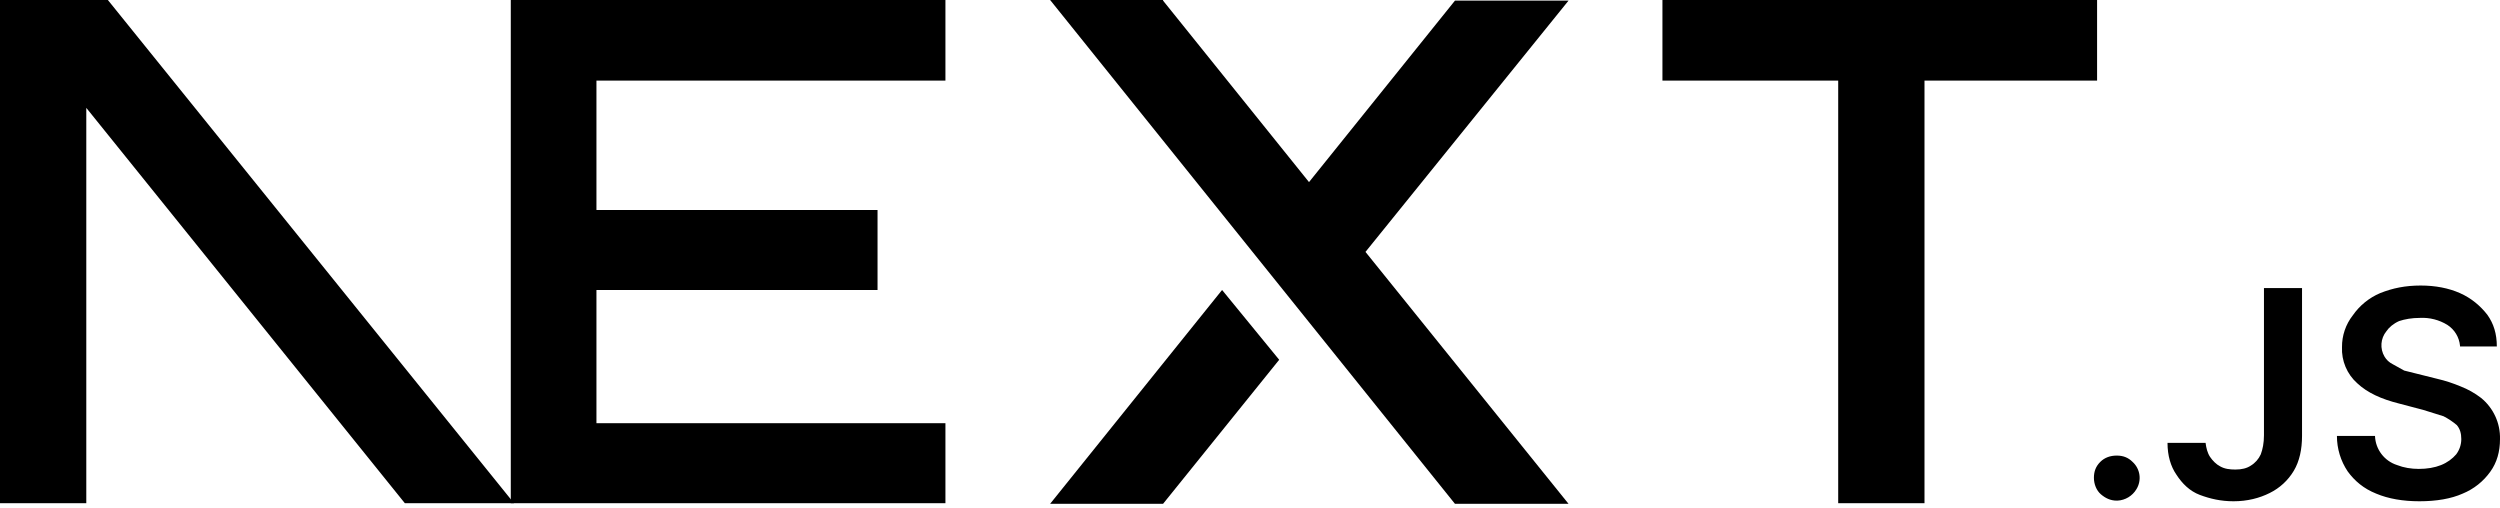
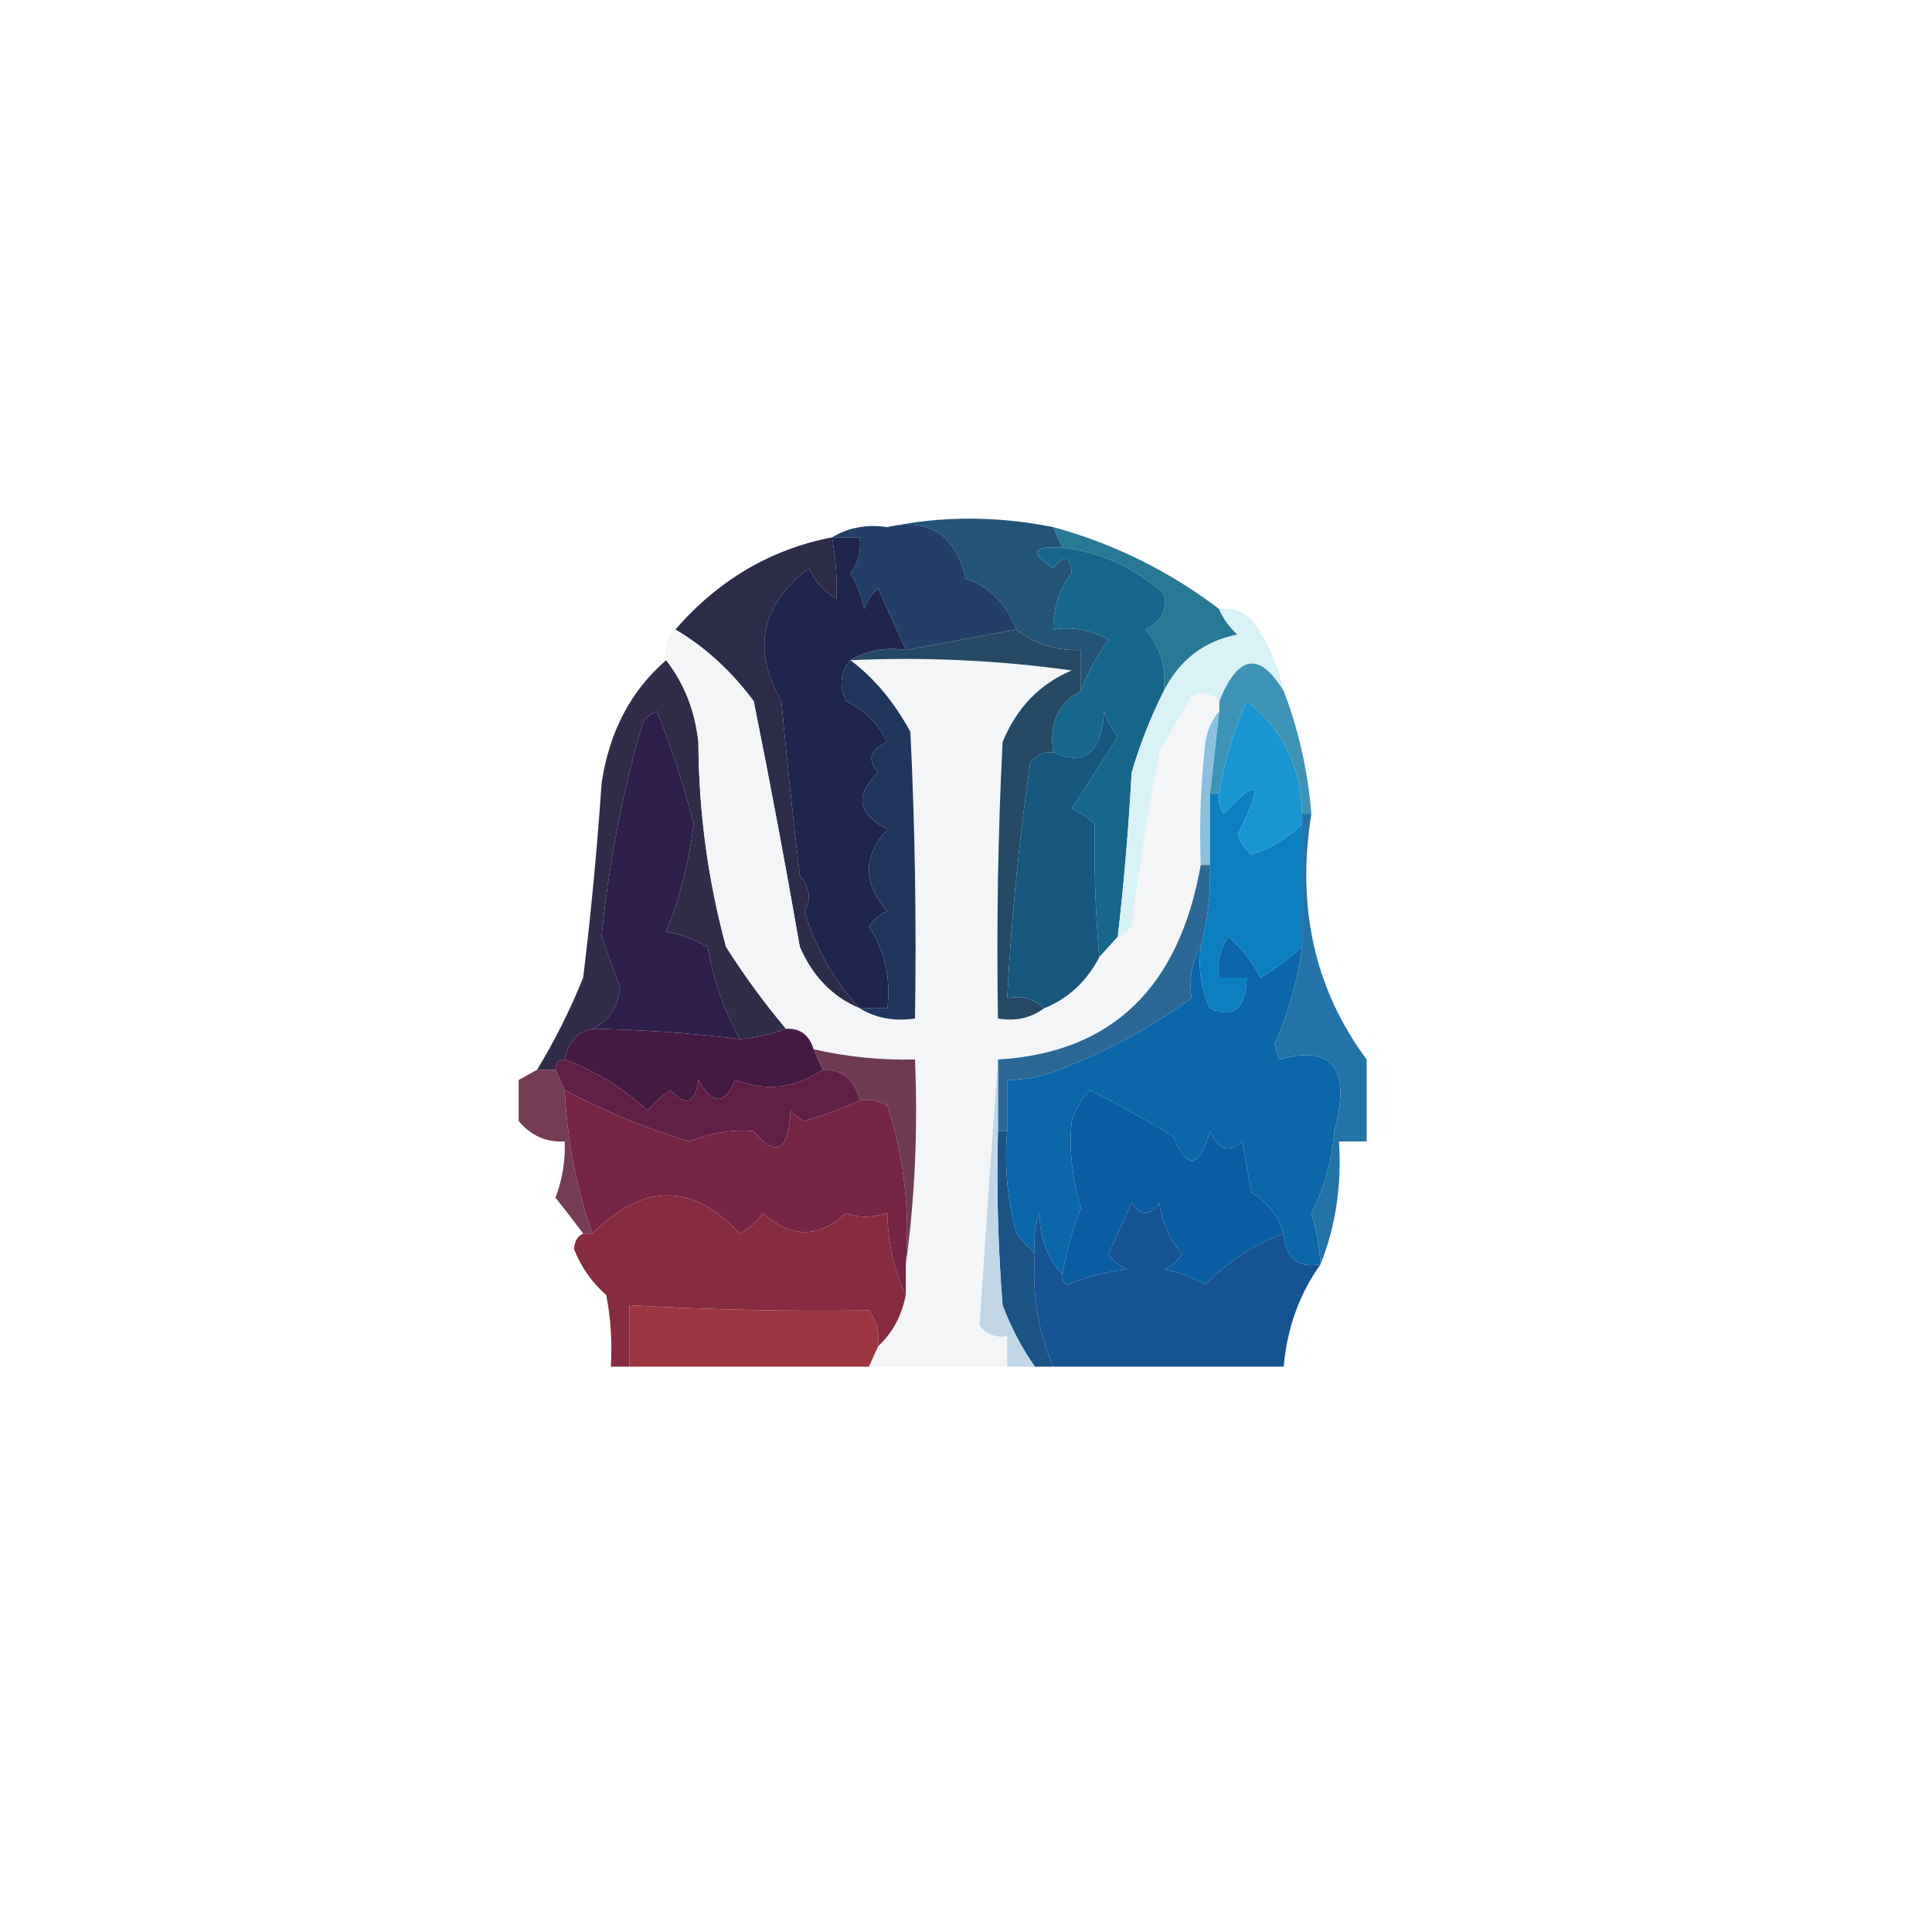
- <svg xmlns="http://www.w3.org/2000/svg" fill="none" viewBox="0 0 394 80">
-   <path fill="#000" d="M262 0h68.5v12.7h-27.2v66.6h-13.6V12.7H262V0ZM149 0v12.7H94v20.4h44.3v12.6H94v21h55v12.6H80.5V0h68.7zm34.3 0h-17.8l63.8 79.4h17.9l-32-39.7 32-39.6h-17.9l-23 28.6-23-28.6zm18.3 56.7-9-11-27.1 33.7h17.8l18.3-22.7z" />
-   <path fill="#000" d="M81 79.3 17 0H0v79.3h13.6V17l50.2 62.3H81Zm252.6-.4c-1 0-1.8-.4-2.5-1s-1.1-1.6-1.1-2.6.3-1.8 1-2.5 1.6-1 2.6-1 1.8.3 2.5 1a3.4 3.4 0 0 1 .6 4.3 3.7 3.7 0 0 1-3 1.8zm23.2-33.5h6v23.3c0 2.1-.4 4-1.3 5.5a9.1 9.1 0 0 1-3.8 3.5c-1.6.8-3.5 1.3-5.7 1.3-2 0-3.7-.4-5.3-1s-2.8-1.8-3.7-3.2c-.9-1.3-1.4-3-1.4-5h6c.1.8.3 1.6.7 2.2s1 1.2 1.6 1.5c.7.4 1.5.5 2.4.5 1 0 1.8-.2 2.4-.6a4 4 0 0 0 1.6-1.8c.3-.8.5-1.8.5-3V45.5zm30.9 9.1a4.4 4.4 0 0 0-2-3.3 7.5 7.5 0 0 0-4.3-1.1c-1.3 0-2.4.2-3.3.5-.9.4-1.6 1-2 1.6a3.5 3.5 0 0 0-.3 4c.3.5.7.9 1.3 1.2l1.8 1 2 .5 3.2.8c1.3.3 2.5.7 3.7 1.2a13 13 0 0 1 3.2 1.8 8.1 8.1 0 0 1 3 6.5c0 2-.5 3.7-1.5 5.1a10 10 0 0 1-4.4 3.5c-1.8.8-4.1 1.2-6.8 1.2-2.6 0-4.9-.4-6.8-1.2-2-.8-3.4-2-4.5-3.5a10 10 0 0 1-1.7-5.6h6a5 5 0 0 0 3.5 4.6c1 .4 2.2.6 3.4.6 1.3 0 2.5-.2 3.5-.6 1-.4 1.8-1 2.4-1.7a4 4 0 0 0 .8-2.4c0-.9-.2-1.6-.7-2.2a11 11 0 0 0-2.1-1.4l-3.2-1-3.8-1c-2.8-.7-5-1.7-6.6-3.2a7.2 7.2 0 0 1-2.4-5.7 8 8 0 0 1 1.7-5 10 10 0 0 1 4.3-3.5c2-.8 4-1.2 6.4-1.2 2.3 0 4.4.4 6.2 1.2 1.8.8 3.2 2 4.3 3.4 1 1.4 1.5 3 1.5 5h-5.8z" />
+ <svg xmlns="http://www.w3.org/2000/svg" version="1.1" width="745px" height="745px" style="shape-rendering:geometricPrecision; text-rendering:geometricPrecision; image-rendering:optimizeQuality; fill-rule:evenodd; clip-rule:evenodd" id="svg64">
+   <defs id="defs64" />
+   <g id="g2" transform="matrix(3.554348,0,0,3.948052,201.7772,189.4416)" style="clip-rule:evenodd;fill-rule:evenodd;image-rendering:optimizeQuality;shape-rendering:geometricPrecision;text-rendering:geometricPrecision">
+     <path style="opacity:1" fill="#245378" d="m 39.5,3.5 c 5.844,-1.101 11.844,-1.101 18,0 0.333,0.667 0.667,1.333 1,2 -3.297,-0.171 -3.631,0.495 -1,2 1.187,-1.394 1.853,-1.227 2,0.5 -1.356,1.567 -2.023,3.4 -2,5.5 2.104,-0.299 4.104,0.034 6,1 -1.293,1.603 -2.293,3.269 -3,5 0,-1.333 0,-2.667 0,-4 -2.652,0.09 -4.986,-0.576 -7,-2 C 52.48,11.032 50.646,9.365 48,8.5 46.895,4.246 44.062,2.58 39.5,3.5 Z" id="path2" />
+   </g>
+   <g id="g3" transform="matrix(3.554348,0,0,3.948052,201.7772,189.4416)" style="clip-rule:evenodd;fill-rule:evenodd;image-rendering:optimizeQuality;shape-rendering:geometricPrecision;text-rendering:geometricPrecision">
+     <path style="opacity:1" fill="#233f68" d="m 33.5,4.5 c 1.765,-0.961 3.765,-1.295 6,-1 4.561,-0.92 7.395,0.746 8.5,5 2.646,0.865 4.479,2.532 5.5,5 -4,0.667 -8,1.333 -12,2 -0.991,-1.982 -1.991,-3.982 -3,-6 -0.692,0.525 -1.192,1.192 -1.5,2 -0.309,-1.266 -0.809,-2.433 -1.5,-3.5 0.837,-1.011 1.17,-2.178 1,-3.5 -1,0 -2,0 -3,0 z" id="path3" />
+   </g>
+   <g id="g4" transform="matrix(3.554348,0,0,3.948052,201.7772,189.4416)" style="clip-rule:evenodd;fill-rule:evenodd;image-rendering:optimizeQuality;shape-rendering:geometricPrecision;text-rendering:geometricPrecision">
+     <path style="opacity:1" fill="#2d2d4a" d="m 33.5,4.5 c 0.398,2.04 0.564,4.04 0.5,6 -1.333,-0.667 -2.333,-1.667 -3,-3 -5.215,3.594 -6.215,7.928 -3,13 0.594,5.675 1.26,11.342 2,17 1.113,1.26 1.28,2.427 0.5,3.5 1.231,3.649 3.231,6.816 6,9.5 -2.928,-1.091 -5.095,-3.091 -6.5,-6 -1.556,-8.052 -3.223,-16.052 -5,-24 -2.439,-2.951 -5.272,-5.284 -8.5,-7 4.691,-4.846 10.358,-7.846 17,-9 z" id="path4" />
+   </g>
+   <g id="g5" transform="matrix(3.554348,0,0,3.948052,201.7772,189.4416)" style="clip-rule:evenodd;fill-rule:evenodd;image-rendering:optimizeQuality;shape-rendering:geometricPrecision;text-rendering:geometricPrecision">
+     <path style="opacity:1" fill="#287996" d="m 57.5,3.5 c 6.527,1.599 12.527,4.266 18,8 0.453,0.958 1.119,1.792 2,2.5 -3.609,0.625 -6.276,2.458 -8,5.5 0.271,-2.321 -0.396,-4.321 -2,-6 1.776,-0.815 2.443,-1.982 2,-3.5 -3.195,-2.554 -6.862,-4.054 -11,-4.5 -0.333,-0.667 -0.667,-1.333 -1,-2 z" id="path5" />
+   </g>
+   <g id="g6" transform="matrix(3.554348,0,0,3.948052,201.7772,189.4416)" style="clip-rule:evenodd;fill-rule:evenodd;image-rendering:optimizeQuality;shape-rendering:geometricPrecision;text-rendering:geometricPrecision">
+     <path style="opacity:1" fill="#16678b" d="m 58.5,5.5 c 4.138,0.446 7.805,1.946 11,4.5 0.443,1.518 -0.224,2.685 -2,3.5 1.605,1.679 2.271,3.679 2,6 -1.427,2.524 -2.594,5.19 -3.5,8 -0.323,5.366 -0.823,10.699 -1.5,16 -0.667,0.667 -1.333,1.333 -2,2 -0.424,-4.269 -0.591,-8.602 -0.5,-13 -0.75,-0.626 -1.584,-1.126 -2.5,-1.5 1.667,-2.333 3.333,-4.667 5,-7 -0.626,-0.75 -1.126,-1.584 -1.5,-2.5 -0.22,4.033 -2.054,5.366 -5.5,4 -0.472,-2.858 0.528,-4.858 3,-6 0.707,-1.731 1.707,-3.397 3,-5 -1.896,-0.966 -3.896,-1.299 -6,-1 -0.023,-2.1 0.644,-3.933 2,-5.5 -0.146,-1.727 -0.813,-1.894 -2,-0.5 -2.631,-1.505 -2.297,-2.171 1,-2 z" id="path6" />
+   </g>
+   <g id="g7" transform="matrix(3.554348,0,0,3.948052,201.7772,189.4416)" style="clip-rule:evenodd;fill-rule:evenodd;image-rendering:optimizeQuality;shape-rendering:geometricPrecision;text-rendering:geometricPrecision">
+     <path style="opacity:1" fill="#1f254d" d="m 33.5,4.5 c 1,0 2,0 3,0 0.17,1.322 -0.163,2.489 -1,3.5 0.691,1.067 1.19,2.234 1.5,3.5 0.308,-0.808 0.808,-1.475 1.5,-2 1.009,2.018 2.009,4.018 3,6 -2.235,-0.295 -4.235,0.039 -6,1 -1.098,1.101 -1.265,2.434 -0.5,4 1.972,0.805 3.472,2.139 4.5,4 -1.885,0.697 -2.218,1.697 -1,3 -2.574,2.193 -2.241,4.027 1,5.5 -2.667,2.667 -2.667,5.333 0,8 -0.808,0.308 -1.475,0.808 -2,1.5 1.723,2.368 2.39,5.034 2,8 -1,0 -2,0 -3,0 -2.769,-2.684 -4.769,-5.851 -6,-9.5 0.78,-1.073 0.613,-2.24 -0.5,-3.5 -0.74,-5.658 -1.407,-11.325 -2,-17 -3.215,-5.072 -2.215,-9.406 3,-13 0.667,1.333 1.667,2.333 3,3 0.064,-1.96 -0.102,-3.96 -0.5,-6 z" id="path7" />
+   </g>
+   <g id="g8" transform="matrix(3.554348,0,0,3.948052,201.7772,189.4416)" style="clip-rule:evenodd;fill-rule:evenodd;image-rendering:optimizeQuality;shape-rendering:geometricPrecision;text-rendering:geometricPrecision">
+     <path style="opacity:1" fill="#3e94b6" d="m 82.5,19.5 c 1.623,3.827 2.623,7.827 3,12 -0.333,0 -0.667,0 -1,0 -0.17,-4.675 -2.17,-8.341 -6,-11 -1.453,2.925 -2.453,5.925 -3,9 -0.333,0 -0.667,0 -1,0 0.333,-2.667 0.667,-5.333 1,-8 0,-0.333 0,-0.667 0,-1 2.04,-4.564 4.373,-4.898 7,-1 z" id="path8" />
+   </g>
+   <g id="g9" transform="matrix(3.554348,0,0,3.948052,201.7772,189.4416)" style="clip-rule:evenodd;fill-rule:evenodd;image-rendering:optimizeQuality;shape-rendering:geometricPrecision;text-rendering:geometricPrecision">
+     <path style="opacity:1" fill="#312c48" d="m 15.5,16.5 c 1.965,2.268 3.132,4.935 3.5,8 0.037,6.827 1.037,13.494 3,20 2.001,2.831 4.167,5.497 6.5,8 -1.65,0.548 -3.317,0.881 -5,1 -1.696,-2.736 -2.862,-5.736 -3.5,-9 -1.399,-0.727 -2.899,-1.227 -4.5,-1.5 1.396,-2.982 2.396,-6.482 3,-10.5 -1.087,-3.804 -2.421,-7.471 -4,-11 -0.586,0.209 -1.086,0.543 -1.5,1 -2.228,6.849 -3.728,13.849 -4.5,21 0.667,1.667 1.333,3.333 2,5 -0.254,1.917 -1.254,3.251 -3,4 -1.644,0.31 -2.644,1.31 -3,3 -0.667,0 -1,0.333 -1,1 -0.667,0 -1.333,0 -2,0 1.92,-2.839 3.587,-5.839 5,-9 0.839,-6.175 1.506,-12.508 2,-19 0.833,-5.015 3.166,-9.015 7,-12 z" id="path9" />
+   </g>
+   <g id="g10" transform="matrix(3.554348,0,0,3.948052,201.7772,189.4416)" style="clip-rule:evenodd;fill-rule:evenodd;image-rendering:optimizeQuality;shape-rendering:geometricPrecision;text-rendering:geometricPrecision">
+     <path style="opacity:1" fill="#d8f2f5" d="m 75.5,11.5 c 1.322,-0.17 2.489,0.163 3.5,1 1.705,2.077 2.872,4.41 3.5,7 -2.627,-3.898 -4.96,-3.564 -7,1 -0.923,-0.803 -1.923,-0.97 -3,-0.5 -1.167,1.833 -2.333,3.667 -3.5,5.5 -1.16,5.639 -2.16,11.306 -3,17 -0.383,0.556 -0.883,0.889 -1.5,1 0.677,-5.301 1.177,-10.634 1.5,-16 0.906,-2.81 2.073,-5.476 3.5,-8 1.724,-3.042 4.391,-4.875 8,-5.5 -0.88,-0.708 -1.547,-1.542 -2,-2.5 z" id="path10" />
+   </g>
+   <g id="g11" transform="matrix(3.554348,0,0,3.948052,201.7772,189.4416)" style="clip-rule:evenodd;fill-rule:evenodd;image-rendering:optimizeQuality;shape-rendering:geometricPrecision;text-rendering:geometricPrecision">
+     <path style="opacity:1" fill="#f3f5f7" d="m 16.5,13.5 c 3.228,1.716 6.061,4.049 8.5,7 1.777,7.948 3.444,15.948 5,24 1.405,2.909 3.572,4.909 6.5,6 1.765,0.961 3.765,1.295 6,1 0.167,-9.339 -2e-4,-18.673 -0.5,-28 -1.752,-2.912 -3.918,-5.245 -6.5,-7 8.028,-0.331 16.028,0.002 24,1 -3.472,1.315 -5.972,3.648 -7.5,7 -0.5,8.994 -0.666,17.994 -0.5,27 1.915,0.284 3.581,-0.049 5,-1 2.609,-0.943 4.609,-2.61 6,-5 0.667,-0.667 1.333,-1.333 2,-2 0.617,-0.111 1.117,-0.444 1.5,-1 0.84,-5.694 1.84,-11.361 3,-17 1.167,-1.833 2.333,-3.667 3.5,-5.5 1.077,-0.47 2.077,-0.303 3,0.5 0,0.333 0,0.667 0,1 -0.768,0.762 -1.268,1.762 -1.5,3 -0.499,3.986 -0.665,7.986 -0.5,12 -2.353,12.015 -9.686,18.349 -22,19 -0.693,8.538 -1.359,17.204 -2,26 0.825,0.886 1.825,1.219 3,1 0,1 0,2 0,3 -5,0 -10,0 -15,0 0.333,-0.667 0.667,-1.333 1,-2 1.547,-1.268 2.547,-2.935 3,-5 0,-1 0,-2 0,-3 0.991,-6.479 1.324,-13.146 1,-20 -3.715,0.077 -7.381,-0.256 -11,-1 -0.473,-1.406 -1.473,-2.073 -3,-2 -2.333,-2.503 -4.499,-5.169 -6.5,-8 -1.963,-6.506 -2.963,-13.173 -3,-20 -0.368,-3.065 -1.535,-5.732 -3.5,-8 -0.237,-1.291 0.096,-2.291 1,-3 z" id="path11" />
+   </g>
+   <g id="g12" transform="matrix(3.554348,0,0,3.948052,201.7772,189.4416)" style="clip-rule:evenodd;fill-rule:evenodd;image-rendering:optimizeQuality;shape-rendering:geometricPrecision;text-rendering:geometricPrecision">
+     <path style="opacity:1" fill="#89c1de" d="m 75.5,21.5 c -0.333,2.667 -0.667,5.333 -1,8 0,2.333 0,4.667 0,7 -0.333,0 -0.667,0 -1,0 -0.166,-4.014 0.001,-8.014 0.5,-12 0.232,-1.238 0.732,-2.237 1.5,-3 z" id="path12" />
+   </g>
+   <g id="g13" transform="matrix(3.554348,0,0,3.948052,201.7772,189.4416)" style="clip-rule:evenodd;fill-rule:evenodd;image-rendering:optimizeQuality;shape-rendering:geometricPrecision;text-rendering:geometricPrecision">
+     <path style="opacity:1" fill="#1996d1" d="m 84.5,31.5 c 0,0.333 0,0.667 0,1 -1.568,1.369 -3.401,2.369 -5.5,3 -0.692,-0.525 -1.192,-1.192 -1.5,-2 2.85,-5.036 2.35,-5.703 -1.5,-2 -0.464,-0.594 -0.631,-1.261 -0.5,-2 0.547,-3.075 1.547,-6.075 3,-9 3.83,2.659 5.83,6.325 6,11 z" id="path13" />
+   </g>
+   <g id="g14" transform="matrix(3.554348,0,0,3.948052,201.7772,189.4416)" style="clip-rule:evenodd;fill-rule:evenodd;image-rendering:optimizeQuality;shape-rendering:geometricPrecision;text-rendering:geometricPrecision">
+     <path style="opacity:1" fill="#21365d" d="m 35.5,16.5 c 2.582,1.755 4.748,4.088 6.5,7 0.5,9.327 0.666,18.661 0.5,28 -2.235,0.295 -4.235,-0.039 -6,-1 1,0 2,0 3,0 0.39,-2.966 -0.277,-5.632 -2,-8 0.525,-0.692 1.192,-1.192 2,-1.5 -2.667,-2.667 -2.667,-5.333 0,-8 -3.241,-1.473 -3.574,-3.307 -1,-5.5 -1.218,-1.303 -0.884,-2.303 1,-3 -1.028,-1.861 -2.528,-3.195 -4.5,-4 -0.765,-1.566 -0.598,-2.899 0.5,-4 z" id="path14" />
+   </g>
+   <g id="g15" transform="matrix(3.554348,0,0,3.948052,201.7772,189.4416)" style="clip-rule:evenodd;fill-rule:evenodd;image-rendering:optimizeQuality;shape-rendering:geometricPrecision;text-rendering:geometricPrecision">
+     <path style="opacity:1" fill="#254964" d="m 53.5,13.5 c 2.014,1.424 4.348,2.091 7,2 0,1.333 0,2.667 0,4 -2.472,1.142 -3.472,3.142 -3,6 -0.996,-0.086 -1.829,0.248 -2.5,1 -1.219,7.625 -2.052,15.292 -2.5,23 1.599,-0.268 2.932,0.066 4,1 -1.419,0.951 -3.085,1.284 -5,1 -0.166,-9.006 2e-4,-18.006 0.5,-27 1.528,-3.352 4.028,-5.685 7.5,-7 -7.972,-0.998 -15.972,-1.331 -24,-1 1.765,-0.961 3.765,-1.295 6,-1 4,-0.667 8,-1.333 12,-2 z" id="path15" />
+   </g>
+   <g id="g16" transform="matrix(3.554348,0,0,3.948052,201.7772,189.4416)" style="clip-rule:evenodd;fill-rule:evenodd;image-rendering:optimizeQuality;shape-rendering:geometricPrecision;text-rendering:geometricPrecision">
+     <path style="opacity:1" fill="#0c7fc1" d="m 84.5,32.5 c 0,4 0,8 0,12 -1.385,1.114 -2.885,2.114 -4.5,3 -0.941,-1.561 -2.108,-2.895 -3.5,-4 -0.929,1.189 -1.262,2.522 -1,4 1,0 2,0 3,0 -0.11,3.034 -1.443,4.034 -4,3 -0.966,-1.896 -1.299,-3.896 -1,-6 0.765,-2.596 1.099,-5.263 1,-8 0,-2.333 0,-4.667 0,-7 0.333,0 0.667,0 1,0 -0.131,0.739 0.036,1.406 0.5,2 3.85,-3.703 4.35,-3.036 1.5,2 0.308,0.808 0.808,1.475 1.5,2 2.099,-0.63 3.932,-1.631 5.5,-3 z" id="path16" />
+   </g>
+   <g id="g17" transform="matrix(3.554348,0,0,3.948052,201.7772,189.4416)" style="clip-rule:evenodd;fill-rule:evenodd;image-rendering:optimizeQuality;shape-rendering:geometricPrecision;text-rendering:geometricPrecision">
+     <path style="opacity:1" fill="#18577d" d="m 62.5,45.5 c -1.391,2.39 -3.391,4.057 -6,5 -1.068,-0.934 -2.401,-1.268 -4,-1 0.448,-7.708 1.281,-15.375 2.5,-23 0.671,-0.752 1.504,-1.086 2.5,-1 3.446,1.366 5.28,0.033 5.5,-4 0.374,0.916 0.874,1.75 1.5,2.5 -1.667,2.333 -3.333,4.667 -5,7 0.916,0.374 1.75,0.874 2.5,1.5 -0.09,4.398 0.076,8.731 0.5,13 z" id="path17" />
+   </g>
+   <g id="g19" transform="matrix(3.554348,0,0,3.948052,201.7772,189.4416)" style="clip-rule:evenodd;fill-rule:evenodd;image-rendering:optimizeQuality;shape-rendering:geometricPrecision;text-rendering:geometricPrecision">
+     <path style="opacity:1" fill="#2e204b" d="m 23.5,53.5 c -5.262,-0.578 -10.595,-0.911 -16,-1 1.746,-0.75 2.746,-2.083 3,-4 -0.667,-1.667 -1.333,-3.333 -2,-5 0.772,-7.151 2.272,-14.151 4.5,-21 0.414,-0.457 0.914,-0.791 1.5,-1 1.579,3.529 2.913,7.196 4,11 -0.604,4.018 -1.604,7.518 -3,10.5 1.601,0.273 3.101,0.773 4.5,1.5 0.638,3.264 1.804,6.264 3.5,9 z" id="path19" />
+   </g>
+   <g id="g20" transform="matrix(3.554348,0,0,3.948052,201.7772,189.4416)" style="clip-rule:evenodd;fill-rule:evenodd;image-rendering:optimizeQuality;shape-rendering:geometricPrecision;text-rendering:geometricPrecision">
+     <path style="opacity:1" fill="#2c6896" d="m 73.5,36.5 c 0.333,0 0.667,0 1,0 0.099,2.737 -0.235,5.404 -1,8 -0.951,1.419 -1.284,3.085 -1,5 -3.971,2.619 -8.304,4.786 -13,6.5 -2.24,0.977 -4.573,1.477 -7,1.5 0,1.667 0,3.333 0,5 -0.333,0 -0.667,0 -1,0 0,-2.333 0,-4.667 0,-7 12.314,-0.651 19.647,-6.985 22,-19 z" id="path20" />
+   </g>
+   <g id="g21" transform="matrix(3.554348,0,0,3.948052,201.7772,189.4416)" style="clip-rule:evenodd;fill-rule:evenodd;image-rendering:optimizeQuality;shape-rendering:geometricPrecision;text-rendering:geometricPrecision">
+     <path style="opacity:1" fill="#451b43" d="m 7.5,52.5 c 5.405,0.089 10.738,0.422 16,1 1.683,-0.119 3.35,-0.452 5,-1 1.527,-0.073 2.527,0.594 3,2 0.333,0.667 0.667,1.333 1,2 -2.973,1.825 -6.139,2.158 -9.5,1 -1.154,2.457 -2.488,2.457 -4,0 -0.354,2.308 -1.354,2.641 -3,1 -0.95,0.522 -1.784,1.189 -2.5,2 -2.684,-2.229 -5.684,-3.895 -9,-5 0.356,-1.69 1.356,-2.69 3,-3 z" id="path21" />
+   </g>
+   <g id="g22" transform="matrix(3.554348,0,0,3.948052,201.7772,189.4416)" style="clip-rule:evenodd;fill-rule:evenodd;image-rendering:optimizeQuality;shape-rendering:geometricPrecision;text-rendering:geometricPrecision">
+     <path style="opacity:1" fill="#0b67aa" d="m 84.5,44.5 c -0.493,3.312 -1.493,6.479 -3,9.5 0.167,0.5 0.333,1 0.5,1.5 5.813,-1.468 7.813,0.865 6,7 -0.273,2.893 -1.107,5.56 -2.5,8 0.546,1.635 0.88,3.301 1,5 -2.473,0.412 -3.806,-0.588 -4,-3 -0.614,-1.782 -1.78,-3.116 -3.5,-4 -0.333,-1.667 -0.667,-3.333 -1,-5 -1.406,1.168 -2.572,0.835 -3.5,-1 -1.143,3.625 -2.476,3.792 -4,0.5 -2.908,-1.596 -5.908,-3.096 -9,-4.5 -0.915,0.828 -1.581,1.828 -2,3 -0.308,2.706 0.025,5.54 1,8.5 -0.918,2.087 -1.585,4.253 -2,6.5 -1.63,-1.526 -2.463,-3.526 -2.5,-6 -0.49,1.293 -0.657,2.627 -0.5,4 -0.651,-0.591 -1.318,-1.257 -2,-2 -0.987,-3.268 -1.32,-6.602 -1,-10 0,-1.667 0,-3.333 0,-5 2.427,-0.023 4.76,-0.523 7,-1.5 4.696,-1.714 9.029,-3.881 13,-6.5 -0.284,-1.915 0.049,-3.581 1,-5 -0.299,2.104 0.034,4.104 1,6 2.557,1.034 3.89,0.034 4,-3 -1,0 -2,0 -3,0 -0.262,-1.478 0.071,-2.811 1,-4 1.392,1.105 2.559,2.439 3.5,4 1.615,-0.886 3.115,-1.886 4.5,-3 z" id="path22" />
+   </g>
+   <g id="g23" transform="matrix(3.554348,0,0,3.948052,201.7772,189.4416)" style="clip-rule:evenodd;fill-rule:evenodd;image-rendering:optimizeQuality;shape-rendering:geometricPrecision;text-rendering:geometricPrecision">
+     <path style="opacity:1" fill="#6d3a52" d="m 31.5,54.5 c 3.619,0.744 7.285,1.077 11,1 0.324,6.854 -0.009,13.521 -1,20 0.458,-5.366 -0.209,-10.533 -2,-15.5 -0.948,-0.483 -1.948,-0.649 -3,-0.5 -0.548,-2.032 -1.881,-3.032 -4,-3 -0.333,-0.667 -0.667,-1.333 -1,-2 z" id="path23" />
+   </g>
+   <g id="g24" transform="matrix(3.554348,0,0,3.948052,201.7772,189.4416)" style="clip-rule:evenodd;fill-rule:evenodd;image-rendering:optimizeQuality;shape-rendering:geometricPrecision;text-rendering:geometricPrecision">
+     <path style="opacity:1" fill="#2474aa" d="m 84.5,31.5 c 0.333,0 0.667,0 1,0 -1.634,9.15 0.366,17.15 6,24 0,2.667 0,5.333 0,8 -1,0 -2,0 -3,0 0.302,4.29 -0.364,8.29 -2,12 -0.12,-1.699 -0.454,-3.365 -1,-5 1.393,-2.44 2.227,-5.107 2.5,-8 1.813,-6.135 -0.187,-8.468 -6,-7 -0.167,-0.5 -0.333,-1 -0.5,-1.5 1.507,-3.021 2.507,-6.188 3,-9.5 0,-4 0,-8 0,-12 0,-0.333 0,-0.667 0,-1 z" id="path24" />
+   </g>
+   <g id="g25" transform="matrix(3.554348,0,0,3.948052,201.7772,189.4416)" style="clip-rule:evenodd;fill-rule:evenodd;image-rendering:optimizeQuality;shape-rendering:geometricPrecision;text-rendering:geometricPrecision">
+     <path style="opacity:1" fill="#743d54" d="m 1.5,56.5 c 0.667,0 1.333,0 2,0 0.333,0.667 0.667,1.333 1,2 0.264,4.864 1.264,9.531 3,14 -0.333,0 -0.667,0 -1,0 -0.956,-1.159 -1.956,-2.326 -3,-3.5 0.733,-1.766 1.067,-3.599 1,-5.5 -2.014,0.108 -3.68,-0.558 -5,-2 0,-1.333 0,-2.667 0,-4 0.667,-0.333 1.333,-0.667 2,-1 z" id="path25" />
+   </g>
+   <g id="g26" transform="matrix(3.554348,0,0,3.948052,201.7772,189.4416)" style="clip-rule:evenodd;fill-rule:evenodd;image-rendering:optimizeQuality;shape-rendering:geometricPrecision;text-rendering:geometricPrecision">
+     <path style="opacity:1" fill="#601f45" d="m 4.5,55.5 c 3.316,1.105 6.316,2.771 9,5 0.716,-0.811 1.55,-1.478 2.5,-2 1.646,1.641 2.646,1.308 3,-1 1.512,2.457 2.846,2.457 4,0 3.361,1.158 6.527,0.825 9.5,-1 2.119,-0.032 3.452,0.968 4,3 -1.843,0.783 -3.843,1.45 -6,2 -0.586,-0.209 -1.086,-0.543 -1.5,-1 -0.23,3.983 -1.563,4.649 -4,2 -2.25,-0.195 -4.584,0.139 -7,1 -4.711,-1.3 -9.211,-2.966 -13.5,-5 -0.333,-0.667 -0.667,-1.333 -1,-2 0,-0.667 0.333,-1 1,-1 z" id="path26" />
+   </g>
+   <g id="g27" transform="matrix(3.554348,0,0,3.948052,201.7772,189.4416)" style="clip-rule:evenodd;fill-rule:evenodd;image-rendering:optimizeQuality;shape-rendering:geometricPrecision;text-rendering:geometricPrecision">
+     <path style="opacity:1" fill="#0a5da3" d="m 82.5,72.5 c -3.214,1.054 -6.048,2.72 -8.5,5 -1.399,-0.727 -2.899,-1.227 -4.5,-1.5 0.808,-0.308 1.475,-0.808 2,-1.5 -1.363,-1.393 -2.196,-3.059 -2.5,-5 -1,1.333 -2,1.333 -3,0 -0.833,1.667 -1.667,3.333 -2.5,5 0.525,0.692 1.192,1.192 2,1.5 -2.264,0.236 -4.431,0.736 -6.5,1.5 -0.399,-0.228 -0.565,-0.562 -0.5,-1 0.415,-2.247 1.082,-4.413 2,-6.5 -0.975,-2.96 -1.308,-5.794 -1,-8.5 0.419,-1.172 1.085,-2.172 2,-3 3.092,1.404 6.092,2.904 9,4.5 1.524,3.292 2.857,3.125 4,-0.5 0.928,1.835 2.094,2.168 3.5,1 0.333,1.667 0.667,3.333 1,5 1.72,0.884 2.886,2.217 3.5,4 z" id="path27" />
+   </g>
+   <g id="g29" transform="matrix(3.554348,0,0,3.948052,201.7772,189.4416)" style="clip-rule:evenodd;fill-rule:evenodd;image-rendering:optimizeQuality;shape-rendering:geometricPrecision;text-rendering:geometricPrecision">
+     <path style="opacity:1" fill="#752444" d="m 4.5,58.5 c 4.289,2.034 8.789,3.7 13.5,5 2.416,-0.862 4.75,-1.195 7,-1 2.437,2.649 3.77,1.983 4,-2 0.414,0.457 0.914,0.791 1.5,1 2.157,-0.55 4.157,-1.217 6,-2 1.052,-0.149 2.052,0.017 3,0.5 1.791,4.968 2.458,10.134 2,15.5 0,1 0,2 0,3 -1.268,-2.405 -1.935,-5.072 -2,-8 -1.701,0.466 -3.201,0.466 -4.5,0 -2.954,2.471 -5.954,2.471 -9,0 -0.689,0.857 -1.522,1.523 -2.5,2 -5.152,-4.976 -10.485,-4.976 -16,0 -1.736,-4.469 -2.736,-9.136 -3,-14 z" id="path29" />
+   </g>
+   <g id="g31" transform="matrix(3.554348,0,0,3.948052,201.7772,189.4416)" style="clip-rule:evenodd;fill-rule:evenodd;image-rendering:optimizeQuality;shape-rendering:geometricPrecision;text-rendering:geometricPrecision">
+     <path style="opacity:1" fill="#1a5384" d="m 51.5,62.5 c 0.333,0 0.667,0 1,0 -0.32,3.398 0.013,6.732 1,10 0.682,0.743 1.349,1.409 2,2 -0.313,3.913 0.353,7.579 2,11 -0.667,0 -1.333,0 -2,0 -1.407,-1.808 -2.574,-3.808 -3.5,-6 -0.499,-5.657 -0.666,-11.324 -0.5,-17 z" id="path31" />
+   </g>
+   <g id="g32" transform="matrix(3.554348,0,0,3.948052,201.7772,189.4416)" style="clip-rule:evenodd;fill-rule:evenodd;image-rendering:optimizeQuality;shape-rendering:geometricPrecision;text-rendering:geometricPrecision">
+     <path style="opacity:1" fill="#155393" d="m 82.5,72.5 c 0.194,2.412 1.527,3.412 4,3 -2.305,2.908 -3.638,6.241 -4,10 -8.333,0 -16.667,0 -25,0 -1.647,-3.421 -2.313,-7.087 -2,-11 -0.157,-1.373 0.01,-2.707 0.5,-4 0.037,2.474 0.87,4.474 2.5,6 -0.065,0.438 0.101,0.772 0.5,1 2.069,-0.764 4.236,-1.264 6.5,-1.5 -0.808,-0.308 -1.475,-0.808 -2,-1.5 0.833,-1.667 1.667,-3.333 2.5,-5 1,1.333 2,1.333 3,0 0.304,1.94 1.137,3.607 2.5,5 -0.525,0.692 -1.192,1.192 -2,1.5 1.601,0.273 3.101,0.773 4.5,1.5 2.452,-2.28 5.286,-3.946 8.5,-5 z" id="path32" />
+   </g>
+   <g id="g33" transform="matrix(3.554348,0,0,3.948052,201.7772,189.4416)" style="clip-rule:evenodd;fill-rule:evenodd;image-rendering:optimizeQuality;shape-rendering:geometricPrecision;text-rendering:geometricPrecision">
+     <path style="opacity:1" fill="#872c40" d="m 41.5,78.5 c -0.453,2.065 -1.453,3.732 -3,5 0.17,-1.322 -0.163,-2.489 -1,-3.5 -8.906,0.11 -17.573,-0.057 -26,-0.5 0,2 0,4 0,6 -0.667,0 -1.333,0 -2,0 C 9.663,83.143 9.497,80.81 9,78.5 7.437,77.275 6.27,75.775 5.5,74 c 0.07,-0.765 0.403,-1.265 1,-1.5 0.333,0 0.667,0 1,0 5.515,-4.976 10.848,-4.976 16,0 0.978,-0.477 1.811,-1.143 2.5,-2 3.046,2.471 6.046,2.471 9,0 1.299,0.466 2.799,0.466 4.5,0 0.065,2.928 0.732,5.595 2,8 z" id="path33" />
+   </g>
+   <g id="g34" transform="matrix(3.554348,0,0,3.948052,201.7772,189.4416)" style="clip-rule:evenodd;fill-rule:evenodd;image-rendering:optimizeQuality;shape-rendering:geometricPrecision;text-rendering:geometricPrecision">
+     <path style="opacity:1" fill="#9d3642" d="m 38.5,83.5 c -0.333,0.667 -0.667,1.333 -1,2 -8.667,0 -17.333,0 -26,0 0,-2 0,-4 0,-6 8.428,0.443 17.094,0.61 26,0.5 0.837,1.011 1.17,2.178 1,3.5 z" id="path34" />
+   </g>
+   <g id="g35" transform="matrix(3.554348,0,0,3.948052,201.7772,189.4416)" style="clip-rule:evenodd;fill-rule:evenodd;image-rendering:optimizeQuality;shape-rendering:geometricPrecision;text-rendering:geometricPrecision">
+     <path style="opacity:1" fill="#c2d6e6" d="m 51.5,55.5 c 0,2.333 0,4.667 0,7 -0.166,5.676 6e-4,11.343 0.5,17 0.926,2.192 2.093,4.192 3.5,6 -1,0 -2,0 -3,0 0,-1 0,-2 0,-3 -1.175,0.219 -2.175,-0.114 -3,-1 0.64,-8.796 1.307,-17.462 2,-26 z" id="path35" />
+   </g>
</svg>
